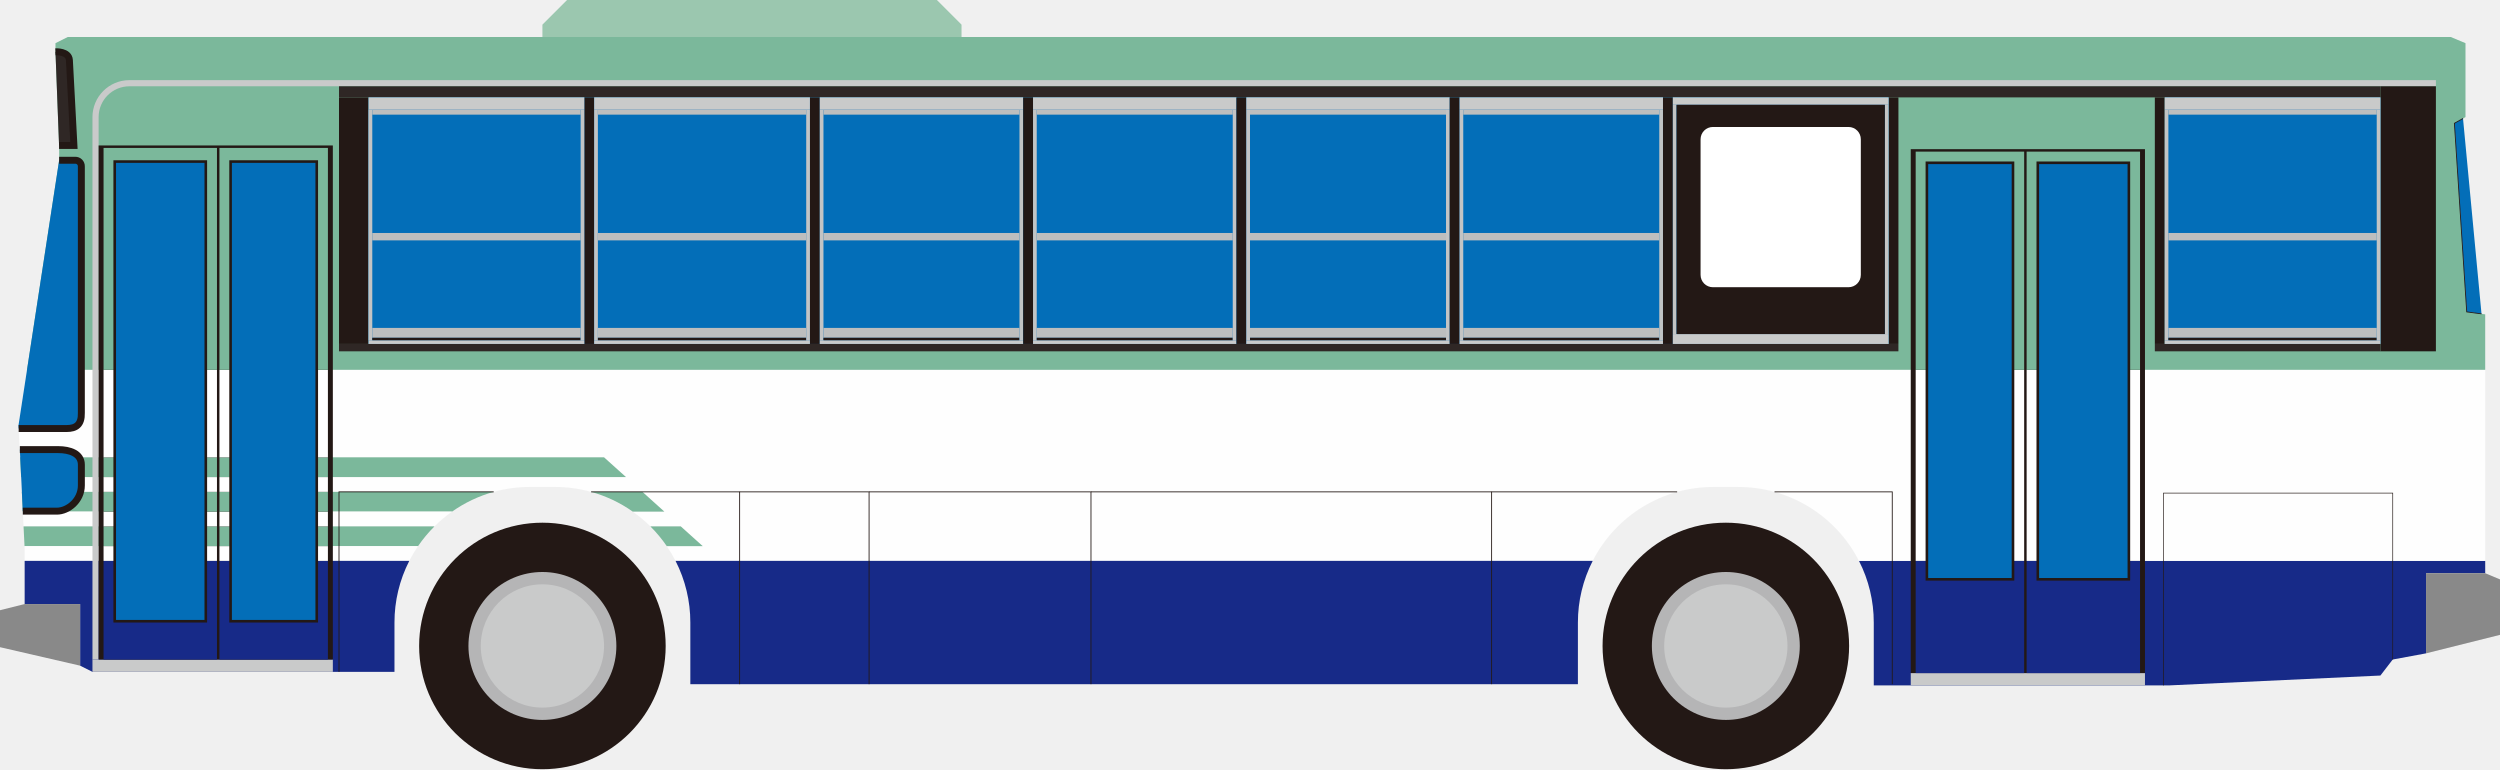
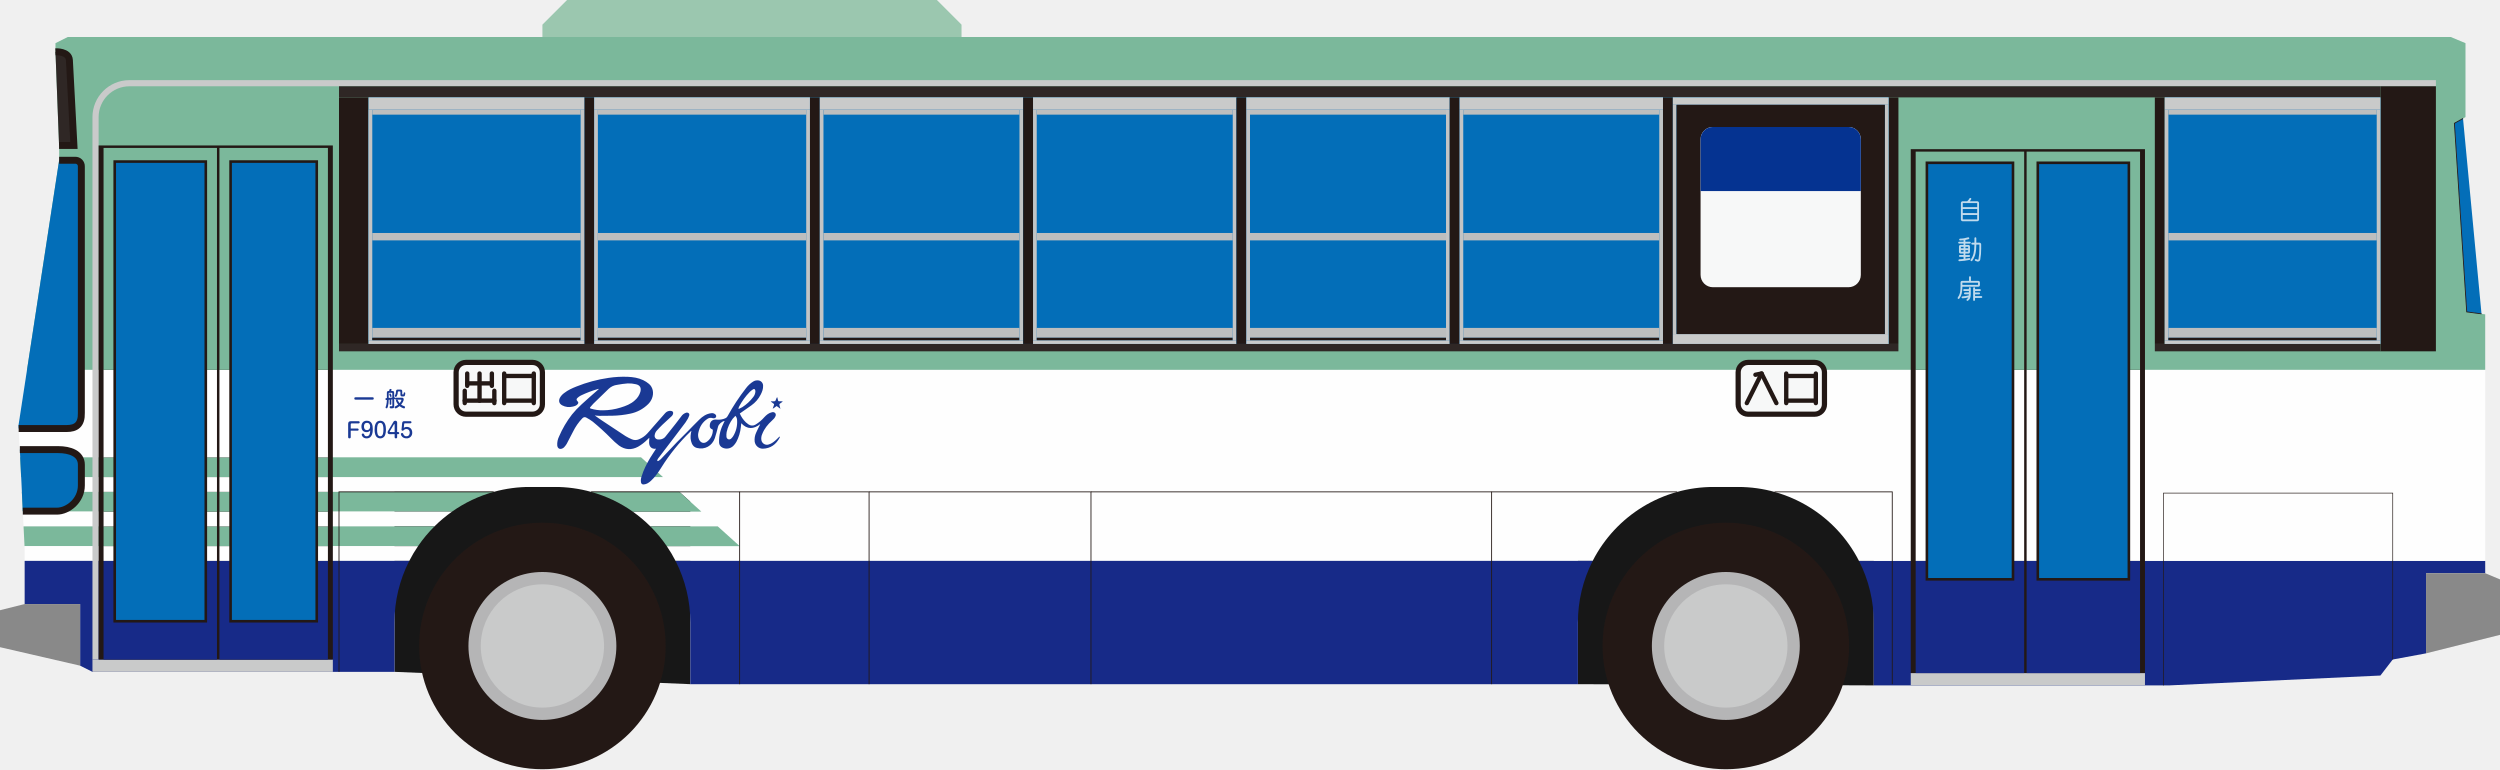
<svg xmlns="http://www.w3.org/2000/svg" id="レイヤー_1" data-name="レイヤー 1" viewBox="0 0 2874.33 884.41">
  <defs>
-     <style>.cls-1{fill:#172a88;}.cls-2{fill:#fefefe;}.cls-3{fill:#7bb89b;}.cls-4{fill:#898989;}.cls-5{fill:#c9caca;}.cls-12,.cls-6{fill:#2f2725;}.cls-7{fill:#231815;}.cls-8{fill:#c3c4c4;}.cls-14,.cls-15,.cls-9{fill:#036eb8;}.cls-10{fill:#fff;}.cls-11{fill:#bdbebe;}.cls-12,.cls-13,.cls-14,.cls-15,.cls-16,.cls-18{stroke:#231815;stroke-miterlimit:10;}.cls-12,.cls-13,.cls-14{stroke-width:8px;}.cls-13,.cls-16,.cls-18{fill:none;}.cls-17{fill:#b5b5b6;}.cls-18{stroke-width:0.76px;}.cls-19{fill:#9bc7af;}</style>
+     <style>.cls-1,.cls-18,.cls-21,.cls-23,.cls-27,.cls-29{fill:none;}.cls-2{fill:#171717;}.cls-3{fill:#172a88;}.cls-4{fill:#fefefe;}.cls-5{fill:#7bb89b;}.cls-6{fill:#898989;}.cls-7{fill:#c9caca;}.cls-17,.cls-8{fill:#2f2725;}.cls-9{fill:#231815;}.cls-10{fill:#c3c4c4;}.cls-11,.cls-19,.cls-20{fill:#036eb8;}.cls-12{fill:#fff;}.cls-13{fill:#bdbebe;}.cls-14{clip-path:url(#clip-path);}.cls-15,.cls-26{fill:#f7f8f8;}.cls-16{fill:#053391;}.cls-17,.cls-18,.cls-19,.cls-20,.cls-21,.cls-23,.cls-26,.cls-27{stroke:#231815;}.cls-17,.cls-18,.cls-19,.cls-20,.cls-21,.cls-23,.cls-26,.cls-29{stroke-miterlimit:10;}.cls-17,.cls-18,.cls-19{stroke-width:8px;}.cls-22{fill:#b5b5b6;}.cls-23{stroke-width:0.76px;}.cls-24{fill:#9bc7af;}.cls-25{fill:#1a3994;}.cls-26{stroke-width:6px;}.cls-27,.cls-29{stroke-linecap:round;}.cls-27{stroke-linejoin:round;stroke-width:5px;}.cls-28{opacity:0.75;}.cls-29{stroke:#fff;stroke-width:2.16px;}</style>
+     <clipPath id="clip-path">
+       <rect class="cls-1" x="1955.2" y="145.98" width="184.25" height="184.25" rx="14.17" />
+     </clipPath>
  </defs>
-   <path class="cls-1" d="M2857.32,644.88v14.17h-68v92.13L2751,758.27l-14.17,18.42L2494.49,788H2154.33V715.75a155.24,155.24,0,0,0-17-70.87Z" />
-   <path class="cls-2" d="M2857.32,425.2V644.88h-720a155.89,155.89,0,0,0-138.9-85h-28.35a155.92,155.92,0,0,0-138.91,85H776.7a153.62,153.62,0,0,0-10.11-17h41.29l-25.2-22.67H747.74a157.83,157.83,0,0,0-20.27-17h36.31l-25.2-22.68h-59a155.76,155.76,0,0,0-41.8-5.67H609.45a155.89,155.89,0,0,0-41.81,5.67H25.09l-.85-17H719.69l-25.2-22.67H23.1L21.26,489l9.79-63.78Z" />
-   <polygon class="cls-3" points="2857.32 361.42 2857.32 425.2 31.05 425.2 68.03 184.25 68.03 170.08 63.78 59.53 63.78 49.61 77.95 42.52 2817.64 42.52 2834.65 49.61 2834.65 134.64 2821.89 141.73 2836.06 358.58 2857.32 361.42" />
-   <path class="cls-1" d="M776.7,644.88H1831.17a155.24,155.24,0,0,0-17,70.87v70.86H793.7V715.75A155.24,155.24,0,0,0,776.7,644.88Z" />
-   <path class="cls-3" d="M807.88,627.87H766.59a156.85,156.85,0,0,0-18.85-22.67h34.94Z" />
-   <path class="cls-3" d="M763.78,588.19H727.47a155.23,155.23,0,0,0-47.87-22.68h59Z" />
-   <polygon class="cls-3" points="719.69 548.5 24.24 548.5 23.1 525.83 694.49 525.83 719.69 548.5" />
-   <path class="cls-3" d="M25.09,565.51H567.64a155.29,155.29,0,0,0-47.86,22.68H26.22Z" />
-   <path class="cls-2" d="M26.22,588.19H519.78a156.47,156.47,0,0,0-20.27,17H27.07Z" />
-   <path class="cls-3" d="M499.51,605.2a156.85,156.85,0,0,0-18.85,22.67H28.21L27.07,605.2Z" />
-   <path class="cls-2" d="M28.21,627.87H480.66a155.27,155.27,0,0,0-10.12,17H28.35V630.71Z" />
-   <path class="cls-1" d="M28.35,644.88H470.54a155.24,155.24,0,0,0-17,70.87v56.69H106.3l-14.17-7.09V694.49H28.35Z" />
-   <polygon class="cls-4" points="92.13 694.49 92.13 765.35 0 744.09 0 701.58 28.35 694.49 92.13 694.49" />
-   <polygon class="cls-4" points="2857.32 659.05 2789.29 659.05 2789.29 751.18 2874.33 729.92 2874.33 666.14 2857.32 659.05" />
-   <path class="cls-5" d="M113.39,134.65a35.44,35.44,0,0,1,35.43-35.44H2800.63V92.13H148.82a42.52,42.52,0,0,0-42.52,42.52V758.27h7.09Z" />
-   <rect class="cls-6" x="389.76" y="99.21" width="2347.09" height="12.76" />
-   <rect class="cls-6" x="389.76" y="395.43" width="1792.91" height="8.5" />
-   <rect class="cls-7" x="389.76" y="111.97" width="34.02" height="283.46" />
-   <rect class="cls-7" x="2736.85" y="99.21" width="63.78" height="304.72" />
-   <rect class="cls-7" x="2171.34" y="111.97" width="11.34" height="283.46" />
-   <rect class="cls-8" x="423.78" y="126.14" width="4.25" height="265.04" />
-   <rect class="cls-6" x="2477.48" y="395.43" width="259.37" height="8.5" />
-   <rect class="cls-9" x="2488.82" y="111.97" width="248.03" height="283.46" />
-   <rect class="cls-7" x="2477.48" y="111.97" width="11.34" height="283.46" transform="translate(4966.3 507.4) rotate(-180)" />
-   <rect class="cls-5" x="106.3" y="758.27" width="276.38" height="14.17" />
-   <rect class="cls-5" x="2196.85" y="773.86" width="269.29" height="14.17" />
-   <rect class="cls-7" x="113.39" y="167.24" width="269.29" height="591.02" />
-   <rect class="cls-1" x="119.06" y="644.88" width="130.39" height="113.39" />
-   <rect class="cls-10" x="119.06" y="627.87" width="130.39" height="17.01" />
-   <rect class="cls-3" x="119.06" y="605.2" width="130.39" height="22.67" />
-   <rect class="cls-10" x="119.06" y="588.19" width="130.39" height="17.01" />
-   <rect class="cls-3" x="119.06" y="565.51" width="130.39" height="22.68" />
-   <rect class="cls-10" x="119.06" y="548.5" width="130.39" height="17.01" />
-   <rect class="cls-3" x="119.06" y="525.83" width="130.39" height="22.67" />
-   <rect class="cls-10" x="119.06" y="425.2" width="130.39" height="100.63" />
-   <rect class="cls-3" x="119.06" y="170.08" width="130.39" height="255.12" />
-   <rect class="cls-9" x="131.89" y="185.75" width="104.72" height="528.5" />
-   <path class="cls-7" d="M235.11,187.25v525.5H133.39V187.25H235.11m3-3H130.39v531.5H238.11V184.25Z" />
-   <rect class="cls-1" x="252.29" y="644.88" width="124.72" height="113.39" />
-   <rect class="cls-10" x="252.29" y="627.87" width="124.72" height="17.01" />
-   <rect class="cls-3" x="252.29" y="605.2" width="124.72" height="22.67" />
-   <rect class="cls-10" x="252.29" y="588.19" width="124.72" height="17.01" />
-   <rect class="cls-3" x="252.29" y="565.51" width="124.72" height="22.68" />
-   <rect class="cls-10" x="252.29" y="548.5" width="124.72" height="17.01" />
-   <rect class="cls-3" x="252.29" y="525.83" width="124.72" height="22.67" />
-   <rect class="cls-10" x="252.29" y="425.2" width="124.72" height="100.63" />
-   <rect class="cls-3" x="252.29" y="170.08" width="124.72" height="255.12" />
-   <rect class="cls-9" x="265.12" y="185.75" width="99.05" height="528.5" />
-   <path class="cls-7" d="M362.67,187.25v525.5H266.62V187.25h96.05m3-3H263.62v531.5H365.67V184.25Z" />
-   <rect class="cls-7" x="2196.85" y="171.5" width="269.29" height="602.36" />
-   <rect class="cls-1" x="2202.52" y="644.88" width="124.73" height="128.98" />
-   <rect class="cls-10" x="2202.52" y="425.2" width="124.73" height="219.68" />
-   <rect class="cls-3" x="2202.52" y="174.33" width="124.73" height="250.87" />
-   <rect class="cls-9" x="2215.36" y="187.17" width="99.05" height="478.89" />
-   <path class="cls-7" d="M2312.91,188.67V664.56h-96V188.67h96m3-3h-102V667.56h102V185.67Z" />
-   <rect class="cls-1" x="2330.08" y="644.88" width="130.39" height="128.98" />
-   <rect class="cls-10" x="2330.08" y="425.2" width="130.39" height="219.68" />
-   <rect class="cls-3" x="2330.08" y="174.33" width="130.39" height="250.87" />
-   <rect class="cls-9" x="2342.92" y="187.17" width="104.72" height="478.89" />
-   <path class="cls-7" d="M2446.13,188.67V664.56H2344.42V188.67h101.71m3-3H2341.42V667.56h107.71V185.67Z" />
-   <rect class="cls-5" x="2488.82" y="111.97" width="248.03" height="14.17" />
-   <rect class="cls-5" x="2488.82" y="391.18" width="248.03" height="4.25" />
-   <rect class="cls-8" x="2488.82" y="126.14" width="4.25" height="265.04" />
-   <rect class="cls-11" x="2493.07" y="126.14" width="239.53" height="5.67" />
-   <rect class="cls-11" x="2493.07" y="267.87" width="239.53" height="8.5" />
-   <rect class="cls-11" x="2493.07" y="377.01" width="239.53" height="11.34" />
-   <rect class="cls-7" x="2493.07" y="388.35" width="239.53" height="2.83" />
-   <rect class="cls-8" x="2732.6" y="126.14" width="4.25" height="265.04" />
-   <rect class="cls-9" x="423.78" y="111.97" width="1747.56" height="283.46" />
-   <rect class="cls-7" x="1911.97" y="111.97" width="11.34" height="283.46" />
-   <rect class="cls-5" x="1923.31" y="111.97" width="248.03" height="8.5" />
-   <rect class="cls-5" x="1923.31" y="384.09" width="248.03" height="11.34" />
-   <rect class="cls-8" x="1923.31" y="120.47" width="4.25" height="263.62" />
-   <rect class="cls-8" x="2167.09" y="120.47" width="4.25" height="263.62" />
-   <rect class="cls-7" x="1927.56" y="120.47" width="239.53" height="263.62" />
-   <rect class="cls-10" x="1955.2" y="145.98" width="184.25" height="184.25" rx="14.17" />
-   <rect class="cls-7" x="671.81" y="111.97" width="11.34" height="283.46" />
-   <rect class="cls-5" x="423.78" y="111.97" width="248.03" height="14.17" />
-   <rect class="cls-5" x="423.78" y="391.18" width="248.03" height="4.25" />
-   <rect class="cls-8" x="423.78" y="126.14" width="4.25" height="265.04" />
-   <rect class="cls-11" x="428.03" y="126.14" width="239.53" height="5.67" />
-   <rect class="cls-11" x="428.03" y="267.87" width="239.53" height="8.5" />
-   <rect class="cls-11" x="428.03" y="377.01" width="239.53" height="11.34" />
-   <rect class="cls-7" x="428.03" y="388.35" width="239.53" height="2.83" />
-   <rect class="cls-8" x="667.56" y="126.14" width="4.25" height="265.04" />
-   <rect class="cls-7" x="931.18" y="111.97" width="11.34" height="283.46" />
-   <rect class="cls-5" x="683.15" y="111.97" width="248.03" height="14.17" />
-   <rect class="cls-5" x="683.15" y="391.18" width="248.03" height="4.25" />
-   <rect class="cls-8" x="683.15" y="126.14" width="4.25" height="265.04" />
-   <rect class="cls-11" x="687.4" y="126.14" width="239.53" height="5.67" />
-   <rect class="cls-11" x="687.4" y="267.87" width="239.53" height="8.5" />
-   <rect class="cls-11" x="687.4" y="377.01" width="239.53" height="11.34" />
-   <rect class="cls-7" x="687.4" y="388.35" width="239.53" height="2.83" />
-   <rect class="cls-8" x="926.93" y="126.14" width="4.25" height="265.04" />
-   <rect class="cls-5" x="942.52" y="111.97" width="233.86" height="14.17" />
-   <rect class="cls-5" x="942.52" y="391.18" width="233.86" height="4.25" />
-   <rect class="cls-8" x="942.52" y="126.14" width="4.25" height="265.04" />
-   <rect class="cls-11" x="946.77" y="126.14" width="225.35" height="5.67" />
-   <rect class="cls-11" x="946.77" y="267.87" width="225.35" height="8.5" />
-   <rect class="cls-11" x="946.77" y="377.01" width="225.35" height="11.34" />
-   <rect class="cls-7" x="946.77" y="388.35" width="225.35" height="2.83" />
-   <rect class="cls-8" x="1172.13" y="126.14" width="4.25" height="265.04" />
-   <rect class="cls-7" x="1176.38" y="111.97" width="11.34" height="283.46" />
-   <rect class="cls-5" x="1187.72" y="111.97" width="233.86" height="14.17" />
-   <rect class="cls-5" x="1187.72" y="391.18" width="233.86" height="4.25" />
-   <rect class="cls-8" x="1187.72" y="126.14" width="4.25" height="265.04" />
-   <rect class="cls-11" x="1191.97" y="126.14" width="225.35" height="5.67" />
-   <rect class="cls-11" x="1191.97" y="267.87" width="225.35" height="8.5" />
-   <rect class="cls-11" x="1191.97" y="377.01" width="225.35" height="11.34" />
-   <rect class="cls-7" x="1191.97" y="388.35" width="225.35" height="2.83" />
-   <rect class="cls-8" x="1417.32" y="126.14" width="4.25" height="265.04" />
-   <rect class="cls-7" x="1421.57" y="111.97" width="11.34" height="283.46" />
-   <rect class="cls-5" x="1432.91" y="111.97" width="233.86" height="14.17" />
-   <rect class="cls-5" x="1432.91" y="391.18" width="233.86" height="4.25" />
-   <rect class="cls-8" x="1432.91" y="126.14" width="4.25" height="265.04" />
-   <rect class="cls-11" x="1437.17" y="126.14" width="225.35" height="5.67" />
-   <rect class="cls-11" x="1437.17" y="267.87" width="225.35" height="8.5" />
-   <rect class="cls-11" x="1437.17" y="377.01" width="225.35" height="11.34" />
-   <rect class="cls-7" x="1437.17" y="388.35" width="225.35" height="2.83" />
-   <rect class="cls-8" x="1662.52" y="126.14" width="4.25" height="265.04" />
-   <rect class="cls-7" x="1666.77" y="111.97" width="11.34" height="283.46" />
-   <rect class="cls-5" x="1678.11" y="111.97" width="233.86" height="14.17" />
-   <rect class="cls-5" x="1678.11" y="391.18" width="233.86" height="4.25" />
-   <rect class="cls-8" x="1678.11" y="126.14" width="4.25" height="265.04" />
-   <rect class="cls-11" x="1682.36" y="126.14" width="225.35" height="5.67" />
-   <rect class="cls-11" x="1682.36" y="267.87" width="225.35" height="8.5" />
-   <rect class="cls-11" x="1682.36" y="377.01" width="225.35" height="11.34" />
-   <rect class="cls-7" x="1682.36" y="388.35" width="225.35" height="2.83" />
-   <rect class="cls-8" x="1907.72" y="126.14" width="4.25" height="265.04" />
-   <path class="cls-12" d="M63.78,59.53s15.41-.84,16,9.6L85,167.24H67.92" />
-   <path class="cls-9" d="M68,184.25H86.44a6.87,6.87,0,0,1,7.09,7.09V474.8c.36,13.48-6.12,17.9-17,17.9H21.45L21.26,489" />
-   <path class="cls-13" d="M68,184.25H86.44a6.87,6.87,0,0,1,7.09,7.09V474.8c.36,13.48-6.12,17.9-17,17.9H21.45" />
-   <path class="cls-14" d="M22.82,516.93H67c13,0,26.55,4.37,26.55,17.39v23.74c0,17.62-15.57,29.62-28.08,29.62H26.2" />
-   <polyline class="cls-15" points="2831.81 136.22 2821.89 141.73 2836.06 358.58 2853.07 360.85" />
-   <polyline class="cls-16" points="679.6 565.51 850.39 565.51 850.39 786.61" />
-   <polyline class="cls-16" points="389.76 772.44 389.76 565.51 567.64 565.51" />
-   <polyline class="cls-16" points="850.39 565.51 999.21 565.51 999.21 786.61" />
-   <polyline class="cls-16" points="999.21 565.51 1254.33 565.51 1254.33 786.61" />
-   <polyline class="cls-16" points="1254.33 565.51 1714.96 565.51 1714.96 786.61" />
-   <polyline class="cls-16" points="2040.23 565.51 2175.59 565.51 2175.59 786.61" />
-   <line class="cls-16" x1="1714.96" y1="565.51" x2="1928.28" y2="565.51" />
-   <circle class="cls-7" cx="623.62" cy="742.68" r="141.73" />
-   <circle class="cls-17" cx="623.62" cy="742.68" r="85.04" />
-   <circle class="cls-5" cx="623.62" cy="742.68" r="70.87" />
-   <circle class="cls-7" cx="1984.25" cy="742.68" r="141.73" />
-   <circle class="cls-17" cx="1984.25" cy="742.68" r="85.04" />
-   <circle class="cls-5" cx="1984.25" cy="742.68" r="70.87" />
-   <polyline class="cls-18" points="2487.4 788.03 2487.4 566.93 2751.02 566.93 2751.02 758.27" />
-   <polygon class="cls-19" points="623.62 42.52 623.62 28.35 651.97 0 1077.16 0 1105.51 28.35 1105.51 42.52 623.62 42.52" />
+   <polygon class="cls-2" points="1814.17 786.61 2154.33 788.03 2154.33 559.84 1814.17 559.84 1814.17 786.61" />
+   <polygon class="cls-2" points="453.54 772.44 793.7 786.61 793.7 559.84 453.54 559.84 453.54 772.44" />
+   <path class="cls-3" d="M2857.32,644.88v14.17h-68v92.13L2751,758.27l-14.17,18.42L2494.49,788H2154.33V715.75a155.24,155.24,0,0,0-17-70.87Z" />
+   <path class="cls-4" d="M2857.32,425.2V644.88h-720a155.89,155.89,0,0,0-138.9-85h-28.35a155.92,155.92,0,0,0-138.91,85H776.7a153.62,153.62,0,0,0-10.11-17h83.8L825.2,605.2H747.74a157.83,157.83,0,0,0-20.27-17H806.3l-25.2-22.68H679.6a155.76,155.76,0,0,0-41.8-5.67H609.45a155.89,155.89,0,0,0-41.81,5.67H25.09l-.85-17h738L737,525.83H23.1L21.26,489l9.79-63.78Z" />
+   <polygon class="cls-5" points="2857.32 361.42 2857.32 425.2 31.05 425.2 68.03 184.25 68.03 170.08 63.78 59.53 63.78 49.61 77.95 42.52 2817.64 42.52 2834.65 49.61 2834.65 134.64 2821.89 141.73 2836.06 358.58 2857.32 361.42" />
+   <path class="cls-3" d="M776.7,644.88H1831.17a155.24,155.24,0,0,0-17,70.87v70.86H793.7V715.75A155.24,155.24,0,0,0,776.7,644.88Z" />
+   <path class="cls-5" d="M850.39,627.87h-83.8a156.85,156.85,0,0,0-18.85-22.67H825.2Z" />
+   <path class="cls-5" d="M806.3,588.19H727.47a155.23,155.23,0,0,0-47.87-22.68H781.1Z" />
+   <polygon class="cls-5" points="762.21 548.5 24.24 548.5 23.1 525.83 737.01 525.83 762.21 548.5" />
+   <path class="cls-5" d="M25.09,565.51H567.64a155.29,155.29,0,0,0-47.86,22.68H26.22Z" />
+   <path class="cls-4" d="M26.22,588.19H519.78a156.47,156.47,0,0,0-20.27,17H27.07Z" />
+   <path class="cls-5" d="M499.51,605.2a156.85,156.85,0,0,0-18.85,22.67H28.21L27.07,605.2Z" />
+   <path class="cls-4" d="M28.21,627.87H480.66a155.27,155.27,0,0,0-10.12,17H28.35V630.71Z" />
+   <path class="cls-3" d="M28.35,644.88H470.54a155.24,155.24,0,0,0-17,70.87v56.69H106.3l-14.17-7.09V694.49H28.35Z" />
+   <polygon class="cls-6" points="92.13 694.49 92.13 765.35 0 744.09 0 701.58 28.35 694.49 92.13 694.49" />
+   <polygon class="cls-6" points="2857.32 659.05 2789.29 659.05 2789.29 751.18 2874.33 729.92 2874.33 666.14 2857.32 659.05" />
+   <path class="cls-7" d="M113.39,134.65a35.44,35.44,0,0,1,35.43-35.44H2800.63V92.13H148.82a42.52,42.52,0,0,0-42.52,42.52V758.27h7.09Z" />
+   <rect class="cls-8" x="389.76" y="99.21" width="2347.09" height="12.76" />
+   <rect class="cls-8" x="389.76" y="395.43" width="1792.91" height="8.5" />
+   <rect class="cls-9" x="389.76" y="111.97" width="34.02" height="283.46" />
+   <rect class="cls-9" x="2736.85" y="99.21" width="63.78" height="304.72" />
+   <rect class="cls-9" x="2171.34" y="111.97" width="11.34" height="283.46" />
+   <rect class="cls-10" x="423.78" y="126.14" width="4.25" height="265.04" />
+   <rect class="cls-8" x="2477.48" y="395.43" width="259.37" height="8.5" />
+   <rect class="cls-11" x="2488.82" y="111.97" width="248.03" height="283.46" />
+   <rect class="cls-9" x="2477.48" y="111.97" width="11.34" height="283.46" transform="translate(4966.3 507.4) rotate(-180)" />
+   <rect class="cls-7" x="106.3" y="758.27" width="276.38" height="14.17" />
+   <rect class="cls-7" x="2196.85" y="773.86" width="269.29" height="14.17" />
+   <rect class="cls-9" x="113.39" y="167.24" width="269.29" height="591.02" />
+   <rect class="cls-3" x="119.06" y="644.88" width="130.39" height="113.39" />
+   <rect class="cls-12" x="119.06" y="627.87" width="130.39" height="17.01" />
+   <rect class="cls-5" x="119.06" y="605.2" width="130.39" height="22.67" />
+   <rect class="cls-12" x="119.06" y="588.19" width="130.39" height="17.01" />
+   <rect class="cls-5" x="119.06" y="565.51" width="130.39" height="22.68" />
+   <rect class="cls-12" x="119.06" y="548.5" width="130.39" height="17.01" />
+   <rect class="cls-5" x="119.06" y="525.83" width="130.39" height="22.67" />
+   <rect class="cls-12" x="119.06" y="425.2" width="130.39" height="100.63" />
+   <rect class="cls-5" x="119.06" y="170.08" width="130.39" height="255.12" />
+   <rect class="cls-11" x="131.89" y="185.75" width="104.72" height="528.5" />
+   <path class="cls-9" d="M235.11,187.25v525.5H133.39V187.25H235.11m3-3H130.39v531.5H238.11V184.25Z" />
+   <rect class="cls-3" x="252.29" y="644.88" width="124.72" height="113.39" />
+   <rect class="cls-12" x="252.29" y="627.87" width="124.72" height="17.01" />
+   <rect class="cls-5" x="252.29" y="605.2" width="124.72" height="22.67" />
+   <rect class="cls-12" x="252.29" y="588.19" width="124.72" height="17.01" />
+   <rect class="cls-5" x="252.29" y="565.51" width="124.72" height="22.68" />
+   <rect class="cls-12" x="252.29" y="548.5" width="124.72" height="17.01" />
+   <rect class="cls-5" x="252.29" y="525.83" width="124.72" height="22.67" />
+   <rect class="cls-12" x="252.29" y="425.2" width="124.72" height="100.63" />
+   <rect class="cls-5" x="252.29" y="170.08" width="124.72" height="255.12" />
+   <rect class="cls-11" x="265.12" y="185.75" width="99.05" height="528.5" />
+   <path class="cls-9" d="M362.67,187.25v525.5H266.62V187.25h96.05m3-3H263.62v531.5H365.67V184.25Z" />
+   <rect class="cls-9" x="2196.85" y="171.5" width="269.29" height="602.36" />
+   <rect class="cls-3" x="2202.52" y="644.88" width="124.73" height="128.98" />
+   <rect class="cls-12" x="2202.52" y="425.2" width="124.73" height="219.68" />
+   <rect class="cls-5" x="2202.52" y="174.33" width="124.73" height="250.87" />
+   <rect class="cls-11" x="2215.36" y="187.17" width="99.05" height="478.89" />
+   <path class="cls-9" d="M2312.91,188.67V664.56h-96V188.67h96m3-3h-102V667.56h102V185.67Z" />
+   <rect class="cls-3" x="2330.08" y="644.88" width="130.39" height="128.98" />
+   <rect class="cls-12" x="2330.08" y="425.2" width="130.39" height="219.68" />
+   <rect class="cls-5" x="2330.08" y="174.33" width="130.39" height="250.87" />
+   <rect class="cls-11" x="2342.92" y="187.17" width="104.72" height="478.89" />
+   <path class="cls-9" d="M2446.13,188.67V664.56H2344.42V188.67h101.71m3-3H2341.42V667.56h107.71V185.67Z" />
+   <rect class="cls-7" x="2488.82" y="111.97" width="248.03" height="14.17" />
+   <rect class="cls-7" x="2488.82" y="391.18" width="248.03" height="4.25" />
+   <rect class="cls-10" x="2488.82" y="126.14" width="4.25" height="265.04" />
+   <rect class="cls-13" x="2493.07" y="126.14" width="239.53" height="5.67" />
+   <rect class="cls-13" x="2493.07" y="267.87" width="239.53" height="8.5" />
+   <rect class="cls-13" x="2493.07" y="377.01" width="239.53" height="11.34" />
+   <rect class="cls-9" x="2493.07" y="388.35" width="239.53" height="2.83" />
+   <rect class="cls-10" x="2732.6" y="126.14" width="4.25" height="265.04" />
+   <rect class="cls-11" x="423.78" y="111.97" width="1747.56" height="283.46" />
+   <rect class="cls-9" x="1911.97" y="111.97" width="11.34" height="283.46" />
+   <rect class="cls-7" x="1923.31" y="111.97" width="248.03" height="8.5" />
+   <rect class="cls-7" x="1923.31" y="384.09" width="248.03" height="11.34" />
+   <rect class="cls-10" x="1923.31" y="120.47" width="4.25" height="263.62" />
+   <rect class="cls-10" x="2167.09" y="120.47" width="4.25" height="263.62" />
+   <rect class="cls-9" x="1927.56" y="120.47" width="239.53" height="263.62" />
+   <g class="cls-14">
+     <rect class="cls-15" x="1955.2" y="145.98" width="184.25" height="184.25" />
+     <rect class="cls-16" x="1955.2" y="145.98" width="184.25" height="73.7" />
+   </g>
+   <rect class="cls-9" x="671.81" y="111.97" width="11.34" height="283.46" />
+   <rect class="cls-7" x="423.78" y="111.97" width="248.03" height="14.17" />
+   <rect class="cls-7" x="423.78" y="391.18" width="248.03" height="4.25" />
+   <rect class="cls-10" x="423.78" y="126.14" width="4.25" height="265.04" />
+   <rect class="cls-13" x="428.03" y="126.14" width="239.53" height="5.67" />
+   <rect class="cls-13" x="428.03" y="267.87" width="239.53" height="8.5" />
+   <rect class="cls-13" x="428.03" y="377.01" width="239.53" height="11.34" />
+   <rect class="cls-9" x="428.03" y="388.35" width="239.53" height="2.83" />
+   <rect class="cls-10" x="667.56" y="126.14" width="4.25" height="265.04" />
+   <rect class="cls-9" x="931.18" y="111.97" width="11.34" height="283.46" />
+   <rect class="cls-7" x="683.15" y="111.97" width="248.03" height="14.17" />
+   <rect class="cls-7" x="683.15" y="391.18" width="248.03" height="4.25" />
+   <rect class="cls-10" x="683.15" y="126.14" width="4.25" height="265.04" />
+   <rect class="cls-13" x="687.4" y="126.14" width="239.53" height="5.67" />
+   <rect class="cls-13" x="687.4" y="267.87" width="239.53" height="8.5" />
+   <rect class="cls-13" x="687.4" y="377.01" width="239.53" height="11.34" />
+   <rect class="cls-9" x="687.4" y="388.35" width="239.53" height="2.83" />
+   <rect class="cls-10" x="926.93" y="126.14" width="4.25" height="265.04" />
+   <rect class="cls-7" x="942.52" y="111.97" width="233.86" height="14.17" />
+   <rect class="cls-7" x="942.52" y="391.18" width="233.86" height="4.25" />
+   <rect class="cls-10" x="942.52" y="126.14" width="4.25" height="265.04" />
+   <rect class="cls-13" x="946.77" y="126.14" width="225.35" height="5.67" />
+   <rect class="cls-13" x="946.77" y="267.87" width="225.35" height="8.5" />
+   <rect class="cls-13" x="946.77" y="377.01" width="225.35" height="11.34" />
+   <rect class="cls-9" x="946.77" y="388.35" width="225.35" height="2.83" />
+   <rect class="cls-10" x="1172.13" y="126.14" width="4.25" height="265.04" />
+   <rect class="cls-9" x="1176.38" y="111.97" width="11.34" height="283.46" />
+   <rect class="cls-7" x="1187.72" y="111.97" width="233.86" height="14.17" />
+   <rect class="cls-7" x="1187.72" y="391.18" width="233.86" height="4.25" />
+   <rect class="cls-10" x="1187.72" y="126.14" width="4.25" height="265.04" />
+   <rect class="cls-13" x="1191.97" y="126.14" width="225.35" height="5.67" />
+   <rect class="cls-13" x="1191.97" y="267.87" width="225.35" height="8.5" />
+   <rect class="cls-13" x="1191.97" y="377.01" width="225.35" height="11.34" />
+   <rect class="cls-9" x="1191.97" y="388.35" width="225.35" height="2.83" />
+   <rect class="cls-10" x="1417.32" y="126.14" width="4.25" height="265.04" />
+   <rect class="cls-9" x="1421.57" y="111.97" width="11.34" height="283.46" />
+   <rect class="cls-7" x="1432.91" y="111.97" width="233.86" height="14.17" />
+   <rect class="cls-7" x="1432.91" y="391.18" width="233.86" height="4.25" />
+   <rect class="cls-10" x="1432.91" y="126.14" width="4.25" height="265.04" />
+   <rect class="cls-13" x="1437.17" y="126.14" width="225.35" height="5.67" />
+   <rect class="cls-13" x="1437.17" y="267.87" width="225.35" height="8.5" />
+   <rect class="cls-13" x="1437.17" y="377.01" width="225.35" height="11.34" />
+   <rect class="cls-9" x="1437.17" y="388.35" width="225.35" height="2.83" />
+   <rect class="cls-10" x="1662.52" y="126.14" width="4.25" height="265.04" />
+   <rect class="cls-9" x="1666.77" y="111.97" width="11.34" height="283.46" />
+   <rect class="cls-7" x="1678.11" y="111.97" width="233.86" height="14.17" />
+   <rect class="cls-7" x="1678.11" y="391.18" width="233.86" height="4.25" />
+   <rect class="cls-10" x="1678.11" y="126.14" width="4.25" height="265.04" />
+   <rect class="cls-13" x="1682.36" y="126.14" width="225.35" height="5.67" />
+   <rect class="cls-13" x="1682.36" y="267.87" width="225.35" height="8.5" />
+   <rect class="cls-13" x="1682.36" y="377.01" width="225.35" height="11.34" />
+   <rect class="cls-9" x="1682.36" y="388.35" width="225.35" height="2.83" />
+   <rect class="cls-10" x="1907.72" y="126.14" width="4.25" height="265.04" />
+   <path class="cls-17" d="M63.78,59.53s15.41-.84,16,9.6L85,167.24H67.92" />
+   <path class="cls-11" d="M68,184.25H86.44a6.87,6.87,0,0,1,7.09,7.09V474.8c.36,13.48-6.12,17.9-17,17.9H21.45L21.26,489" />
+   <path class="cls-18" d="M68,184.25H86.44a6.87,6.87,0,0,1,7.09,7.09V474.8c.36,13.48-6.12,17.9-17,17.9H21.45" />
+   <path class="cls-19" d="M22.82,516.93H67c13,0,26.55,4.37,26.55,17.39v23.74c0,17.62-15.57,29.62-28.08,29.62H26.2" />
+   <polyline class="cls-20" points="2831.81 136.22 2821.89 141.73 2836.06 358.58 2853.07 360.85" />
+   <polyline class="cls-21" points="679.6 565.51 850.39 565.51 850.39 786.61" />
+   <polyline class="cls-21" points="389.76 772.44 389.76 565.51 567.64 565.51" />
+   <polyline class="cls-21" points="850.39 565.51 999.21 565.51 999.21 786.61" />
+   <polyline class="cls-21" points="999.21 565.51 1254.33 565.51 1254.33 786.61" />
+   <polyline class="cls-21" points="1254.33 565.51 1714.96 565.51 1714.96 786.61" />
+   <polyline class="cls-21" points="2040.23 565.51 2175.59 565.51 2175.59 786.61" />
+   <line class="cls-21" x1="1714.96" y1="565.51" x2="1928.28" y2="565.51" />
+   <circle class="cls-9" cx="623.62" cy="742.68" r="141.73" />
+   <circle class="cls-22" cx="623.62" cy="742.68" r="85.04" />
+   <circle class="cls-7" cx="623.62" cy="742.68" r="70.87" />
+   <circle class="cls-9" cx="1984.25" cy="742.68" r="141.73" />
+   <circle class="cls-22" cx="1984.25" cy="742.68" r="85.04" />
+   <circle class="cls-7" cx="1984.25" cy="742.68" r="70.87" />
+   <polyline class="cls-23" points="2487.4 788.03 2487.4 566.93 2751.02 566.93 2751.02 758.27" />
+   <polygon class="cls-24" points="623.62 42.52 623.62 28.35 651.97 0 1077.16 0 1105.51 28.35 1105.51 42.52 623.62 42.52" />
+   <path class="cls-25" d="M754.28,515.92s0,0,0,0c-4.87.56-7.85-2-8-7,0-1.85.15-3.71.24-5.63l-2.26,2.14a51.58,51.58,0,0,1-10.66,8.18c-7.58,4.08-15,3.63-22-1.42a82.48,82.48,0,0,1-9.32-8.43,269.81,269.81,0,0,0-20.83-19,56.45,56.45,0,0,0-7.37-4.64c-1.73-1-3.22-.54-4.64.9a60.57,60.57,0,0,0-10.55,15.18c-2.45,4.73-4.84,9.5-7.38,14.19a22.75,22.75,0,0,1-2.92,3.82,6.14,6.14,0,0,1-1.85,1.31c-3.08,1.56-5.7.08-6.06-3.39a20,20,0,0,1,2-10.11,116.13,116.13,0,0,1,14.95-25.46,104,104,0,0,1,11-11.61c6.13-5.72,12.53-11.16,18.81-16.71l1.29-1.2a14.42,14.42,0,0,0-1.52.29,124.81,124.81,0,0,0-19.41,7.42,17.49,17.49,0,0,0-3.91,2.78c-1.4,1.3-1.27,2.45.1,3.8,1.15,1.13,1.19,2.06.16,3.33-1.49,1.85-3.68,2.35-5.81,2.86a16.6,16.6,0,0,1-11.83-1.42c-3.59-1.86-4.57-5-2.83-8.64a16.59,16.59,0,0,1,5.16-5.69c4.13-3.28,8.92-5.37,13.74-7.32a159.6,159.6,0,0,1,37.13-10,117.7,117.7,0,0,1,22-1.22c6.13.26,12.16,1.16,17.74,3.82a31.48,31.48,0,0,1,6.69,4.32c4.62,3.88,5.9,10.67,3.42,16.76a19.15,19.15,0,0,1-4.35,6.5,40.86,40.86,0,0,1-20.69,11,110.13,110.13,0,0,1-20.39,2.34c-5,.1-10,.16-15,.15-1.66,0-3.33-.28-5.37-.48,2.92,2.05,5.5,4,8.17,5.73,9.09,6.06,18.17,12.13,27.34,18.08a57.21,57.21,0,0,0,7.12,3.6,9.93,9.93,0,0,0,8.13.05,26.14,26.14,0,0,0,9.47-6.47c2.54-2.67,4.87-5.53,7.29-8.3,4.53-5.16,9-10.35,13.6-15.46a7.63,7.63,0,0,1,6.54-2.47c2,.17,3,1.58,2.39,3.54a5.84,5.84,0,0,1-1.39,2.37c-3.56,3.38-7.25,6.63-10.8,10-2.29,2.2-4.45,4.54-6.59,6.88a9.23,9.23,0,0,0-2.31,5.13,4.09,4.09,0,0,0,3.61,4.92c3.39.35,6.47-.45,8.69-3.18,4-4.93,7.92-9.94,11.85-14.94,2.17-2.77,4.29-5.57,6.4-8.39a10.35,10.35,0,0,1,5.2-4.09,3.31,3.31,0,0,1,3.36.47c1,.86.79,2,.44,3.08a16.57,16.57,0,0,1-1.3,3,46,46,0,0,1-2.91,4.62c-4.13,5.53-8.32,11-12.5,16.53q-9.36,12.29-18.73,24.57a6,6,0,0,0-1.1,2.09c-.24,1,.35,1.44,1.22.95a12.48,12.48,0,0,0,2.84-2.09c6.18-6.46,12.27-13,18.47-19.45,3.73-3.88,7.62-7.61,11.41-11.43,4.8-4.85,9.49-9.82,14.37-14.58,3.81-3.71,8.15-6.67,13.63-7.32a5.57,5.57,0,0,1,4.82,1.42,2.61,2.61,0,0,1,.83,2.77,2.55,2.55,0,0,1-2.4,1.6,4.77,4.77,0,0,1-1.88-.18,6.29,6.29,0,0,0-5.57.83c-5.69,3.66-9,9-10.44,15.49a12.29,12.29,0,0,0,.73,8.43c2,4,5.77,4.95,9.26,2.21A16.44,16.44,0,0,0,819.58,495c0-.75-.09-1.21-.94-1.5a3.71,3.71,0,0,1-2.61-3.8c-.07-5,3.06-7.88,8-7.25a19.79,19.79,0,0,0,9.8-1.49,5.08,5.08,0,0,0,2.65-2.4,244.3,244.3,0,0,1,21.29-32.35,30.48,30.48,0,0,1,8.29-7.6,9.17,9.17,0,0,1,6.09-1.21,6.1,6.1,0,0,1,5.21,6c.17,3.7-1.08,7-2.71,10.19a33.79,33.79,0,0,1-10.76,12.49c-4,2.82-8,5.61-12,8.41l-1.33.92a31.43,31.43,0,0,0,7,10.19,21.24,21.24,0,0,0,2.89,2.27,7.3,7.3,0,0,0,8.24.29,42.22,42.22,0,0,0,10.06-8.49c2.46-2.65,5.15-4.93,8.81-5.69a3.53,3.53,0,0,1,3.72,1,3.33,3.33,0,0,1,.22,3.71,10.07,10.07,0,0,1-1.44,2.38,23.89,23.89,0,0,1-2.51,2.52c-4.8,4.35-8.81,9.27-11.17,15.38a12.24,12.24,0,0,0-1,7.07,6.48,6.48,0,0,0,8.26,5.05c3.71-1,6.56-3.44,9.32-6,.87-.8,1.67-1.68,2.53-2.5a7.9,7.9,0,0,1,.94-.66l.3.21a6.4,6.4,0,0,1-.34,1.1c-4.15,7.77-10.39,12.38-19.39,12.65a9.52,9.52,0,0,1-9.32-8.13,19.2,19.2,0,0,1,1.72-10.39c1.2-2.84,2.69-5.55,4.05-8.33a6.9,6.9,0,0,0,.56-1.39c-7.49,5.82-14.73,6.46-21.79-1.06-.17,1.7-.26,3.1-.44,4.49a46.91,46.91,0,0,1-5.18,17,21.8,21.8,0,0,1-3.62,4.71,11,11,0,0,1-12.39,1.85,6.57,6.57,0,0,1-3.85-6c-.32-8.41,2-16.13,5.84-23.51l.54-1a.59.59,0,0,0,0-.13c-3,.3-6.79,3.63-7.57,6.58-1.17,4.41-2.23,8.87-3.7,13.19-3,8.75-11.4,13.65-20.57,11.26-4.09-1.06-5.88-4.29-6.82-8.11s-.45-7.65.49-11.66c-.38.3-.63.46-.84.66a216.75,216.75,0,0,0-33.86,41.77c-3.39,5.39-7,10.62-11.74,15-2.33,2.13-4.84,4-8.17,4.27a2.77,2.77,0,0,1-3.38-2.44,13.33,13.33,0,0,1,.69-6.74c2.26-7.75,6.06-14.79,10.09-21.71C749.92,522.68,752.14,519.33,754.28,515.92Zm-61-44.18a68,68,0,0,0,20.11-3.11c6-1.83,11.86-4,16.59-8.42a20.19,20.19,0,0,0,6.27-9.66c1.23-4.71-.39-7.73-5.09-8.78a36,36,0,0,0-9.41-.95,105,105,0,0,0-12.18,1.64,17.17,17.17,0,0,0-9.71,4.52c-5.83,5.8-11.81,11.43-17.7,17.17a40.65,40.65,0,0,0-3.2,3.61c-1.1,1.35-1,1.58.67,2.12A44.73,44.73,0,0,0,693.27,471.74Zm152.23,6.37a36,36,0,0,0-3.08,3.29,40.29,40.29,0,0,0-6.95,15.25,20.27,20.27,0,0,0-.27,5.4,3.3,3.3,0,0,0,2.17,3,3.21,3.21,0,0,0,3.46-1,14.86,14.86,0,0,0,2.1-2.53,31.23,31.23,0,0,0,4.52-18.44A7.55,7.55,0,0,0,845.5,478.11Zm3.5-8.43.44.46c1.33-.67,2.71-1.24,4-2a49.13,49.13,0,0,0,12.52-11.58,11.08,11.08,0,0,0,2.53-6.52,3.63,3.63,0,0,0-.7-2.4c-.76-.8-1.76-.2-2.52.34a24.19,24.19,0,0,0-3.17,2.52,74.58,74.58,0,0,0-12.54,17.32A8.85,8.85,0,0,0,849,469.68Z" />
+   <path class="cls-25" d="M888.44,469.72c.46-1.34.85-2.71,1.39-4a1.19,1.19,0,0,0-.53-1.68c-1-.72-2-1.52-3-2.28l.06-.35h2.55c2.49,0,2.49,0,3.36-2.4a9.5,9.5,0,0,1,1.24-2.52c.35,1.23.79,2.44,1,3.7.19,1,.69,1.21,1.59,1.17a20.36,20.36,0,0,1,4,.19l-2.43,1.78c-1.84,1.35-1.84,1.34-1.24,3.54.26.92.51,1.84.87,3.14l-4.36-3.16-4.29,3Z" />
+   <rect class="cls-26" x="524.41" y="416.69" width="99.21" height="59.53" rx="11.34" />
+   <line class="cls-27" x1="551.34" y1="429.45" x2="551.34" y2="460.63" />
+   <line class="cls-27" x1="534.33" y1="449.29" x2="534.33" y2="463.46" />
+   <line class="cls-27" x1="568.35" y1="449.29" x2="568.35" y2="463.46" />
+   <line class="cls-27" x1="534.33" y1="460.63" x2="568.35" y2="460.63" />
+   <line class="cls-27" x1="537.17" y1="429.45" x2="537.17" y2="443.62" />
+   <line class="cls-27" x1="565.51" y1="429.45" x2="565.51" y2="443.62" />
+   <line class="cls-27" x1="537.17" y1="440.79" x2="565.51" y2="440.79" />
+   <line class="cls-27" x1="579.69" y1="429.45" x2="579.69" y2="463.46" />
+   <line class="cls-27" x1="579.69" y1="432.28" x2="613.7" y2="432.28" />
+   <line class="cls-27" x1="613.7" y1="429.45" x2="613.7" y2="463.46" />
+   <line class="cls-27" x1="579.69" y1="460.63" x2="613.7" y2="460.63" />
+   <rect class="cls-26" x="1998.43" y="416.69" width="99.21" height="59.53" rx="11.34" />
+   <line class="cls-27" x1="2053.7" y1="429.45" x2="2053.7" y2="463.46" />
+   <line class="cls-27" x1="2053.7" y1="432.28" x2="2087.72" y2="432.28" />
+   <line class="cls-27" x1="2087.72" y1="429.45" x2="2087.72" y2="463.46" />
+   <line class="cls-27" x1="2053.7" y1="460.63" x2="2087.72" y2="460.63" />
+   <polyline class="cls-27" points="2042.36 463.46 2025.35 429.45 2018.27 430.87" />
+   <line class="cls-27" x1="2025.35" y1="429.45" x2="2008.35" y2="463.46" />
+   <g class="cls-28">
+     <path class="cls-12" d="M2254.51,252.39v-19a2,2,0,0,1,2-2h5.19a10.19,10.19,0,0,0,2.67-3.27,1.1,1.1,0,0,1,1-.57,1.08,1.08,0,0,1,1.08,1.08,1,1,0,0,1-.15.54,12,12,0,0,1-1.5,2.22h8.55a2,2,0,0,1,2,2v19a2,2,0,0,1-2,2h-16.8A2,2,0,0,1,2254.51,252.39Zm18.72-14.22v-4.68h-16.56v4.68Zm0,6.84v-4.68h-16.56V245Zm0,7.26v-5.1h-16.56v5.1Z" />
+     <path class="cls-12" d="M2274.16,300.81a3.17,3.17,0,0,1-.53-.05,10.6,10.6,0,0,1-2.52-.86,1.08,1.08,0,0,1,.44-2.07,1.13,1.13,0,0,1,.48.11,8.41,8.41,0,0,0,2,.7.6.6,0,0,0,.7-.48,64.58,64.58,0,0,0,1-12.39v-4.58h-3.48c-.09,8.93-1.36,13.91-4.7,18.61a1.08,1.08,0,0,1-2-.62,1.08,1.08,0,0,1,.21-.63c3.08-4.35,4.22-8.82,4.3-17.36h-2.54a1.08,1.08,0,1,1,0-2.16h2.55v-5.19a1.08,1.08,0,1,1,2.16,0V279h3.59a2,2,0,0,1,2,2v4.7a67,67,0,0,1-1.07,12.77,2.76,2.76,0,0,1-2.72,2.27Zm-21.39-.51a1.06,1.06,0,0,1-1.14-1.07,1.08,1.08,0,0,1,1-1.08c1.7-.09,3.32-.23,4.93-.42v-2.37h-4.21a1.08,1.08,0,1,1,0-2.16h4.21v-1.69h-3.47a1.8,1.8,0,0,1-1.79-1.8v-6.33a1.8,1.8,0,0,1,1.8-1.8h3.46v-1.53h-5a1.08,1.08,0,1,1,0-2.15h5v-1.66c-1.22.15-2.49.24-4,.29a1.09,1.09,0,0,1-1.11-1.08,1.07,1.07,0,0,1,1-1.08,33,33,0,0,0,9.34-1.5,1.24,1.24,0,0,1,.33,0,1.08,1.08,0,0,1,.28,2.12c-1.38.4-2.59.7-3.75.93v2h5a1.08,1.08,0,1,1,0,2.15h-5v1.53h3.47a1.81,1.81,0,0,1,1.8,1.8v6.33a1.81,1.81,0,0,1-1.8,1.8h-3.47v1.69H2264a1.08,1.08,0,0,1,0,2.16h-4.21v2.08c1.37-.21,2.76-.46,4.2-.76a1.09,1.09,0,0,1,1.32,1.06,1.08,1.08,0,0,1-.88,1.06,74.65,74.65,0,0,1-11.62,1.5Zm10.09-14.88v-1.68h-3.11v1.68Zm0,3.93v-1.77h-3.11v1.77Zm-5.27-3.93v-1.68h-3.1v1.68Zm0,3.93v-1.77h-3.1v1.77Z" />
+     <path class="cls-12" d="M2268.61,344.86V331.25a1.08,1.08,0,0,1,2.16,0v1.21h5.63a1.08,1.08,0,0,1,0,2.16h-5.63v1.62h4.68a1.08,1.08,0,0,1,0,2.16h-4.68v2H2278a1.08,1.08,0,0,1,0,2.16h-7.26v2.32a1.08,1.08,0,1,1-2.16,0Zm-17.88-2.2a1.1,1.1,0,0,1,.21-.65c2.42-3.31,3.14-6.35,3.14-13.39v-3.89a1.81,1.81,0,0,1,1.8-1.8h18.69a1.8,1.8,0,0,1,1.8,1.8v3.13a1.8,1.8,0,0,1-1.8,1.8h-18.34c-.08,6.71-1,10.12-3.54,13.63a1.1,1.1,0,0,1-.88.45A1.08,1.08,0,0,1,2250.73,342.66Zm23.48-15.16v-2.41h-18v2.41ZM2262,345.94a1.08,1.08,0,0,1-1.08-1.08,1.07,1.07,0,0,1,.48-.9,4.46,4.46,0,0,0,1.69-2,36.62,36.62,0,0,1-6.6,1,1.08,1.08,0,1,1-.15-2.15,35.31,35.31,0,0,0,7.28-1.24,11.2,11.2,0,0,0,.06-1.2h-4.56a1.08,1.08,0,1,1,0-2.16h4.57v-1.62h-5.52a1.08,1.08,0,1,1,0-2.16h5.52v-1.21a1.08,1.08,0,1,1,2.16,0V338c0,3.95-.92,6.19-3.23,7.77a1.12,1.12,0,0,1-.62.2Z" />
+     <line class="cls-29" x1="2264.95" y1="318.67" x2="2264.95" y2="322.93" />
+   </g>
+   <path class="cls-25" d="M428.38,456.77a1.18,1.18,0,0,1,1.32,1.34c0,1.18-.7,1.37-1.32,1.37H408.7a1.18,1.18,0,0,1-1.32-1.34c0-1.3.86-1.37,1.32-1.37Z" />
+   <path class="cls-25" d="M448,459.58l-1.1.12a29.05,29.05,0,0,1-.91,7.68c-.53,1.68-.72,2.06-1.47,2.06a1.15,1.15,0,0,1-1.24-1.05c0-.31.69-2.26.81-2.67a23.76,23.76,0,0,0,.7-5.85c-.84.07-1.61.12-1.61-1.13,0-1,.6-1,1.61-1.11V452c0-1.56.21-2.5,2.23-2.5h.34c.14-.46.31-1.13.48-1.68s.79-.65,1.1-.65,1.22,0,1.22.75a11.57,11.57,0,0,1-.45,1.58h1c2,0,2.47.53,2.47,2.5v4.87c.41-.05,1.13-.12,1.15,1a1.09,1.09,0,0,1,1.15-.6h6.29c1,0,2.4,0,2.4,1.92s-1.75,4.42-3.05,6a14.75,14.75,0,0,0,3.65,1.85c.53.19.94.39.94,1.06s-.41,1.49-1.18,1.49a12,12,0,0,1-5.09-2.69c-1.75,1.44-3.93,2.69-4.56,2.69a1.4,1.4,0,0,1-1.22-1.4c0-.55.31-.74.79-1a15.77,15.77,0,0,0,3.34-2.06c-2.14-2.69-2.55-4.39-2.55-4.68,0-.53.63-.89,1.15-.89a1,1,0,0,1,1,.67,14.67,14.67,0,0,0,2.07,3.31,9,9,0,0,0,2.11-3.55c0-.41-.33-.48-.72-.48h-5.33c-.55,0-1.22-.14-1.22-1.15-.19.41-.48.48-1.08.6v8c0,2.4-.89,2.5-3.07,2.5-1.35,0-2.14,0-2.14-1.32a1,1,0,0,1,1.2-1.13l1.1.05c.7,0,.77-.36.77-.77v-7.08l-1.2.14v5.07c0,.4-.05,1-.93,1s-.92-.6-.92-1Zm-1.1-2.11,1.9-.17c.62-.05,1.65-.15,2.25-.22v-4.77a.6.6,0,0,0-.67-.68h-2.83c-.48,0-.65.27-.65.68Zm2.66-4.13a8.9,8.9,0,0,1,.72,2.13c0,.63-.74.87-1.1.87-.58,0-.67-.29-1-1.27a9.88,9.88,0,0,0-.53-1.47.89.89,0,0,1-.12-.43c0-.46.43-.82,1.06-.82C449.09,452.35,449.23,452.69,449.54,453.34Zm12.89-.48c0,.5.12.72.75.72s.74-.12.84-.82c.17-1.27.21-1.65.89-1.65a.91.91,0,0,1,1,1,7.55,7.55,0,0,1-.57,3c-.46.7-1.18.7-2.43.7-2,0-2.59-.36-2.59-2.5V450.7a.6.6,0,0,0-.67-.67h-1.37c-.57,0-.84,0-.89.67a10.13,10.13,0,0,1-1.15,4.63c-.53.89-.79,1-1.1,1a1.3,1.3,0,0,1-1.32-1.18c0-.26.07-.38.72-1.46a8.47,8.47,0,0,0,.76-3.79c.1-2,1.28-2,2.57-2H460c2,0,2.47.45,2.47,2.47Z" />
+   <path class="cls-25" d="M411,492.72a1.12,1.12,0,0,1,1.32,1.23c0,.86-.5,1.24-1.32,1.24h-7.75v7.42A1.31,1.31,0,0,1,401.8,504a1.32,1.32,0,0,1-1.52-1.39V487.49c0-2.3.92-3.24,3.27-3.24h8.62a1.29,1.29,0,1,1,0,2.57h-7.78a1,1,0,0,0-1.15,1.13v4.77Z" />
+   <path class="cls-25" d="M421.36,496.87c-3,0-5.81-1.89-5.81-6.45,0-3.7,1.92-6.7,6.21-6.7,6.13,0,6.85,5.67,6.85,9.65,0,2.83-.24,10.66-7.06,10.66-4.37,0-5.67-3.32-5.67-4.35a1.3,1.3,0,0,1,1.4-1.25,1.28,1.28,0,0,1,1.36.94,2.66,2.66,0,0,0,2.91,2.21c3.6,0,4-4,4.1-6.63A5.18,5.18,0,0,1,421.36,496.87Zm-2.88-6.55c0,2.16.74,4.18,3.48,4.18,2.4,0,3.6-1.73,3.6-4.18,0-2.13-.91-4.15-3.65-4.15C418.48,486.17,418.48,489.55,418.48,490.32Z" />
+   <path class="cls-25" d="M443.73,493.87c0,1.8-.17,5.69-1.9,8a6.05,6.05,0,0,1-9.27,0c-1.65-2.25-1.89-5.81-1.89-8,0-3.69.62-10.15,6.53-10.15S443.7,490.2,443.73,493.87Zm-10.18,0c0,3.6.38,7.71,3.65,7.71s3.64-4.32,3.64-7.71-.38-7.7-3.64-7.7S433.55,490.27,433.55,493.87Z" />
+   <path class="cls-25" d="M447.73,499.18a2.06,2.06,0,0,1-2.11-2.16,3.1,3.1,0,0,1,.48-1.51l6.12-10.28a2.6,2.6,0,0,1,2.28-1.51,2,2,0,0,1,2.11,2v11h1.06a1.23,1.23,0,1,1,0,2.45h-1.06v3.45a1.25,1.25,0,0,1-1.39,1.37c-.86,0-1.49-.33-1.49-1.37v-3.45Zm6-2.45v-8.66c0-.12-.07-.46-.38-.46a.51.51,0,0,0-.41.24L448.12,496a.69.69,0,0,0-.12.34c0,.28.21.38.43.38Z" />
+   <path class="cls-25" d="M462.35,486.55c.19-2.11,1.41-2.3,2.61-2.3h6.8a1.23,1.23,0,1,1,0,2.45h-6a.92.92,0,0,0-1.08.93l-.41,4.32a5,5,0,0,1,3.5-1.12c3.24,0,6.19,2.2,6.19,6.55a6.24,6.24,0,0,1-6.64,6.62c-4.83,0-6.41-3.72-6.41-4.89a1.22,1.22,0,0,1,1.37-1.25c1.05,0,1.22.55,1.56,1.51a3.41,3.41,0,0,0,3.43,2.21c2.57,0,3.81-1.85,3.81-4.23,0-2.59-1.58-4.1-3.84-4.1a3.65,3.65,0,0,0-2.64.94c-.76.81-1,1-1.68,1a1.16,1.16,0,0,1-1.27-1.44Z" />
</svg>
